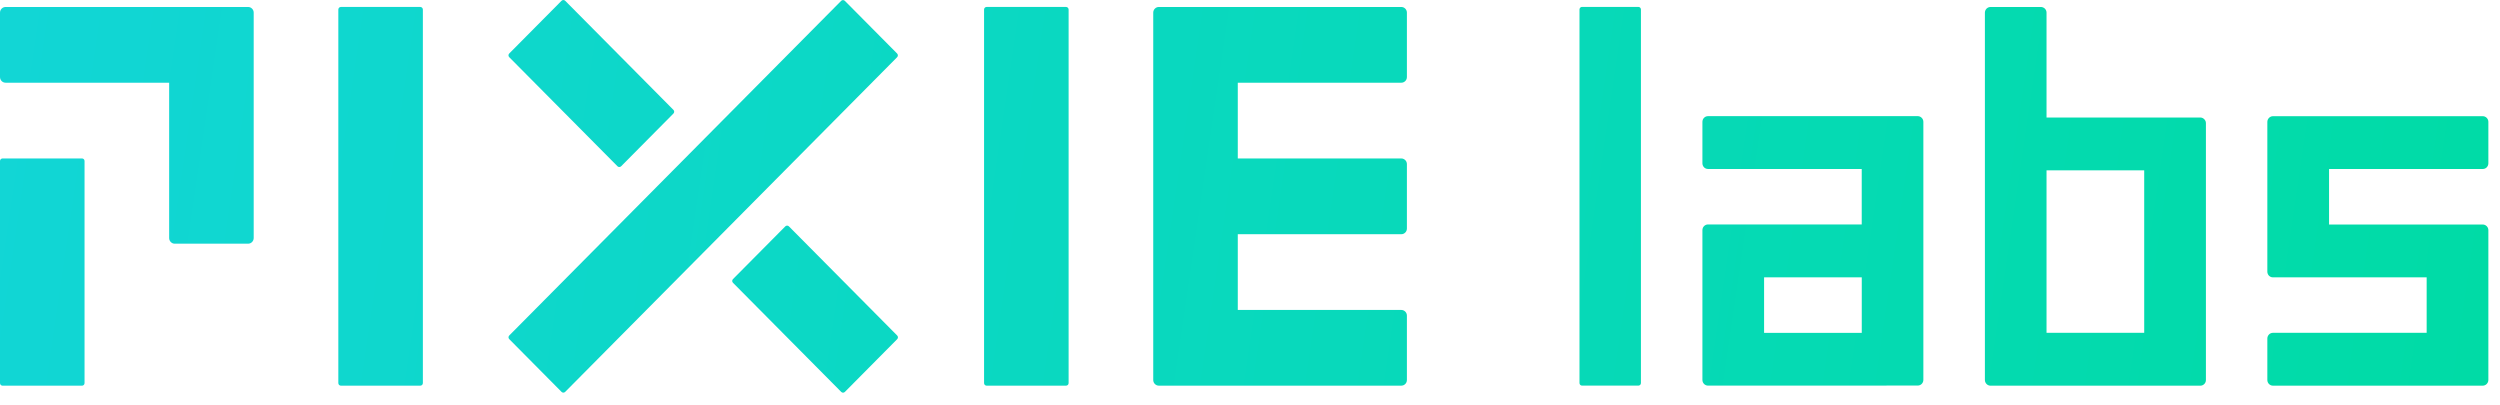
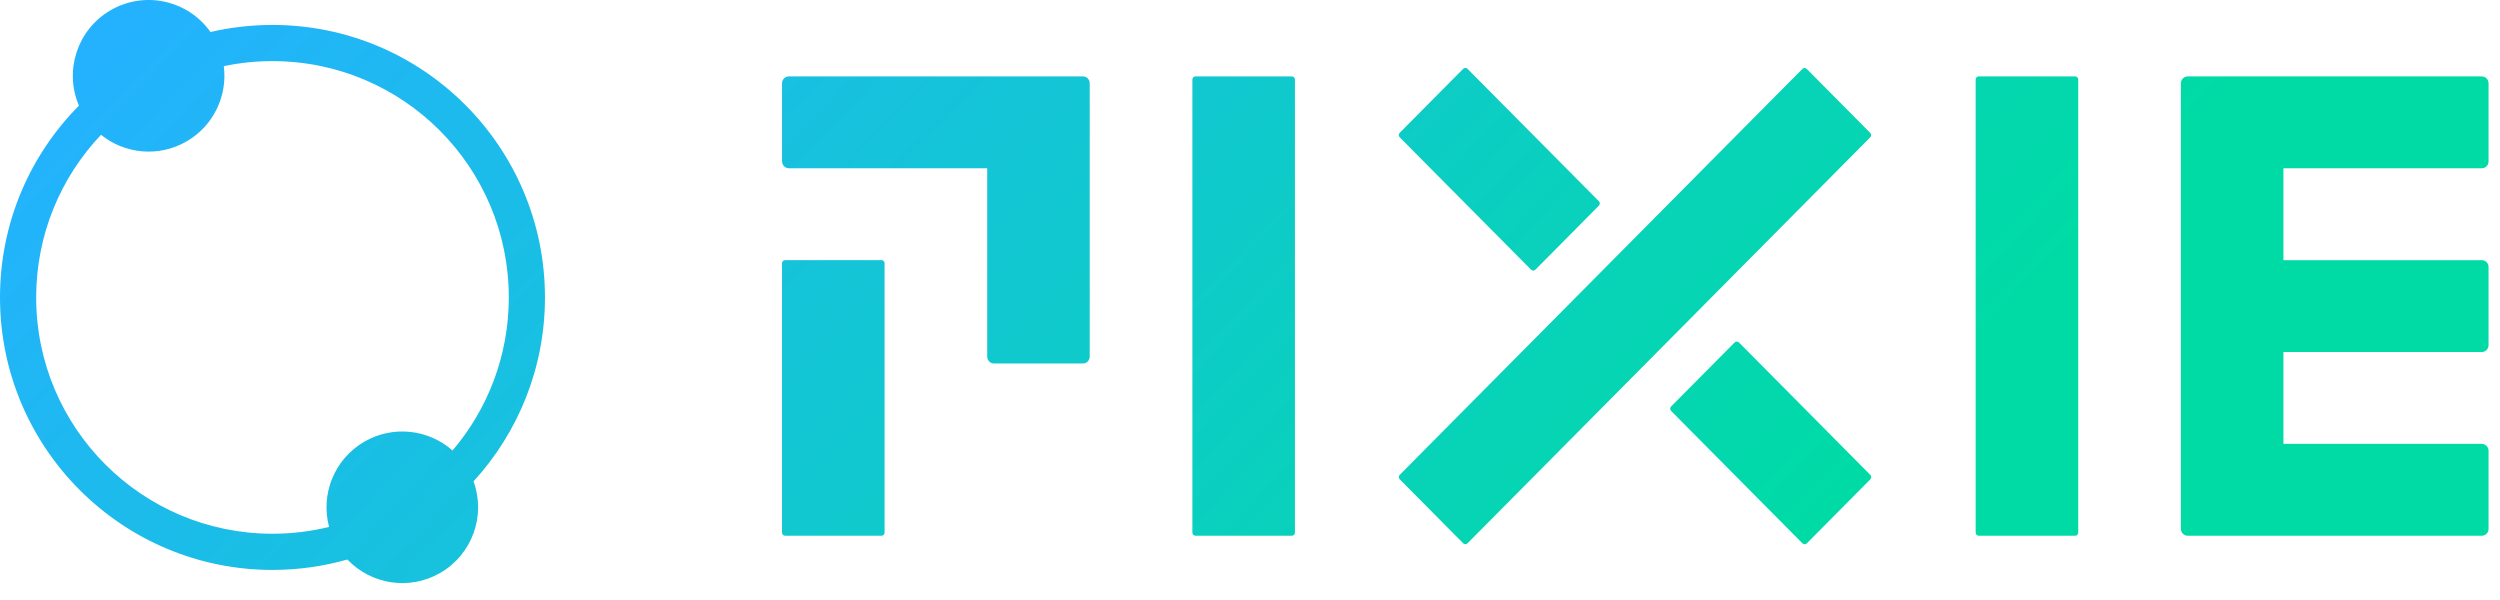
- <svg xmlns="http://www.w3.org/2000/svg" width="142" height="23" viewBox="0 0 142 23" fill="none">
-   <path d="M35.074 9.445C35.131 9.502 35.222 9.502 35.28 9.445L38.251 6.449C38.309 6.392 38.309 6.299 38.251 6.241L32.102 0.043C32.044 -0.014 31.953 -0.014 31.896 0.043L28.924 3.039C28.866 3.097 28.866 3.189 28.924 3.247L35.074 9.445Z" fill="url(#paint0_linear)" />
-   <path d="M50.957 3.041L47.986 0.047C47.928 -0.01 47.837 -0.01 47.779 0.047L28.926 19.055C28.868 19.113 28.868 19.206 28.926 19.263L31.896 22.259C31.953 22.317 32.044 22.317 32.102 22.259L50.957 3.249C51.013 3.192 51.013 3.099 50.957 3.041Z" fill="url(#paint1_linear)" />
-   <path d="M44.811 12.858C44.753 12.8 44.662 12.8 44.605 12.858L41.633 15.853C41.575 15.911 41.575 16.004 41.633 16.062L47.782 22.261C47.84 22.319 47.931 22.319 47.989 22.261L50.96 19.265C51.018 19.208 51.018 19.115 50.96 19.057L44.811 12.858Z" fill="url(#paint2_linear)" />
-   <path d="M79.819 0.491C79.79 0.461 79.754 0.437 79.715 0.42C79.676 0.404 79.635 0.396 79.593 0.396H65.824C65.781 0.396 65.74 0.404 65.701 0.42C65.662 0.437 65.627 0.461 65.597 0.491C65.567 0.521 65.543 0.556 65.528 0.595C65.511 0.634 65.504 0.677 65.504 0.72V21.584C65.504 21.627 65.511 21.668 65.528 21.707C65.545 21.746 65.567 21.781 65.597 21.811C65.627 21.84 65.662 21.864 65.701 21.881C65.74 21.898 65.781 21.905 65.824 21.905H79.593C79.635 21.905 79.676 21.896 79.715 21.881C79.754 21.864 79.79 21.84 79.819 21.811C79.849 21.781 79.873 21.746 79.888 21.707C79.903 21.668 79.912 21.625 79.912 21.584V17.928C79.912 17.886 79.905 17.845 79.888 17.804C79.871 17.763 79.849 17.73 79.819 17.7C79.79 17.67 79.754 17.646 79.715 17.629C79.676 17.613 79.635 17.605 79.593 17.605H70.306V13.303H79.593C79.635 13.303 79.676 13.295 79.715 13.279C79.754 13.262 79.79 13.238 79.819 13.208C79.849 13.178 79.873 13.143 79.888 13.104C79.903 13.065 79.912 13.022 79.912 12.979V9.324C79.912 9.281 79.905 9.24 79.888 9.2C79.871 9.159 79.849 9.125 79.819 9.095C79.79 9.066 79.754 9.042 79.715 9.025C79.676 9.008 79.635 9.001 79.593 9.001H70.306V4.698H79.593C79.635 4.698 79.676 4.691 79.715 4.674C79.754 4.658 79.79 4.633 79.819 4.604C79.849 4.574 79.873 4.539 79.888 4.5C79.905 4.461 79.912 4.418 79.912 4.375V0.72C79.912 0.677 79.905 0.636 79.888 0.595C79.871 0.554 79.849 0.521 79.819 0.491Z" fill="url(#paint3_linear)" />
-   <path d="M14.09 0.396H0.32C0.277 0.396 0.236 0.404 0.197 0.42C0.158 0.437 0.123 0.459 0.093 0.491C0.065 0.519 0.041 0.554 0.024 0.595C0.007 0.636 0 0.675 0 0.718V4.375C0 4.461 0.033 4.542 0.093 4.604C0.152 4.665 0.234 4.698 0.32 4.698H9.608V13.52C9.608 13.563 9.615 13.604 9.632 13.643C9.649 13.682 9.671 13.717 9.701 13.747C9.731 13.777 9.766 13.801 9.805 13.818C9.844 13.834 9.885 13.842 9.928 13.842H14.09C14.176 13.842 14.258 13.808 14.317 13.747C14.377 13.686 14.41 13.604 14.41 13.518V0.718C14.41 0.632 14.377 0.55 14.315 0.489C14.254 0.428 14.176 0.396 14.09 0.396Z" fill="url(#paint4_linear)" />
-   <path d="M4.659 9H0.145C0.065 9 0 9.065 0 9.147V21.76C0 21.842 0.065 21.907 0.145 21.907H4.657C4.737 21.907 4.802 21.842 4.802 21.76V9.147C4.804 9.065 4.739 9 4.659 9Z" fill="url(#paint5_linear)" />
-   <path d="M23.874 0.395H19.362C19.282 0.395 19.217 0.46 19.217 0.542V21.759C19.217 21.841 19.282 21.906 19.362 21.906H23.874C23.954 21.906 24.019 21.841 24.019 21.759V0.542C24.019 0.462 23.954 0.395 23.874 0.395Z" fill="url(#paint6_linear)" />
-   <path d="M60.552 0.395H56.039C55.96 0.395 55.895 0.46 55.895 0.542V21.759C55.895 21.841 55.96 21.906 56.039 21.906H60.552C60.632 21.906 60.697 21.841 60.697 21.759V0.542C60.697 0.462 60.632 0.395 60.552 0.395Z" fill="url(#paint7_linear)" />
-   <path d="M108.929 6.597H97.017C96.974 6.597 96.933 6.605 96.894 6.621C96.855 6.638 96.82 6.66 96.79 6.692C96.76 6.722 96.736 6.757 96.721 6.796C96.707 6.835 96.697 6.878 96.697 6.919V9.275C96.697 9.361 96.731 9.442 96.79 9.504C96.85 9.565 96.931 9.598 97.017 9.598H105.746V12.748H97.017C96.974 12.748 96.933 12.756 96.894 12.773C96.855 12.789 96.82 12.812 96.79 12.843C96.76 12.873 96.736 12.908 96.721 12.947C96.707 12.986 96.697 13.029 96.697 13.07V13.968V15.427V19.225V20.305V21.58C96.697 21.665 96.731 21.747 96.79 21.808C96.85 21.869 96.931 21.903 97.017 21.903H107.153L107.155 21.899H108.927C109.013 21.899 109.095 21.866 109.154 21.805C109.214 21.743 109.247 21.661 109.247 21.576V6.921C109.247 6.835 109.214 6.753 109.152 6.692C109.091 6.631 109.015 6.597 108.929 6.597ZM105.748 18.905H100.2V15.752H105.748V18.905Z" fill="url(#paint8_linear)" />
-   <path d="M93.06 0.392H89.86C89.78 0.392 89.715 0.457 89.715 0.539V21.756C89.715 21.838 89.78 21.903 89.86 21.903H93.06C93.14 21.903 93.205 21.838 93.205 21.756V0.539C93.205 0.457 93.14 0.392 93.06 0.392Z" fill="url(#paint9_linear)" />
-   <path d="M141.019 9.599C141.105 9.599 141.186 9.566 141.246 9.505C141.305 9.443 141.339 9.361 141.339 9.276V6.921C141.339 6.879 141.331 6.838 141.315 6.799C141.298 6.76 141.275 6.724 141.246 6.695C141.216 6.665 141.181 6.641 141.142 6.624C141.103 6.607 141.062 6.6 141.019 6.6H129.107C129.021 6.6 128.941 6.633 128.88 6.695C128.82 6.756 128.785 6.838 128.785 6.923V15.431C128.785 15.517 128.819 15.598 128.878 15.66C128.938 15.721 129.019 15.754 129.105 15.754H130.279H131.967H137.834V18.904H129.105C129.019 18.904 128.938 18.938 128.878 18.999C128.819 19.061 128.785 19.142 128.785 19.228V21.584C128.785 21.627 128.793 21.668 128.809 21.707C128.826 21.746 128.848 21.781 128.878 21.811C128.908 21.841 128.943 21.865 128.982 21.881C129.021 21.898 129.062 21.906 129.105 21.906H141.017C141.103 21.906 141.183 21.872 141.244 21.811C141.303 21.75 141.339 21.668 141.339 21.582V15.429V13.075C141.339 13.032 141.331 12.991 141.315 12.952C141.298 12.913 141.275 12.877 141.246 12.848C141.216 12.818 141.181 12.794 141.142 12.777C141.103 12.761 141.062 12.753 141.019 12.753H138.157H132.29V9.599H141.019Z" fill="url(#paint10_linear)" />
-   <path d="M125.199 6.769C125.169 6.739 125.134 6.715 125.095 6.698C125.056 6.681 125.015 6.674 124.972 6.674H116.243V0.719C116.243 0.676 116.236 0.635 116.219 0.596C116.203 0.557 116.18 0.522 116.151 0.492C116.121 0.463 116.085 0.438 116.046 0.422C116.007 0.405 115.967 0.397 115.924 0.397H113.062C112.976 0.397 112.895 0.431 112.835 0.492C112.776 0.554 112.742 0.635 112.742 0.721V21.583C112.742 21.669 112.776 21.75 112.837 21.812C112.896 21.873 112.978 21.907 113.064 21.907H124.976C125.019 21.907 125.06 21.899 125.099 21.883C125.138 21.866 125.173 21.843 125.203 21.812C125.233 21.782 125.257 21.747 125.272 21.708C125.288 21.669 125.296 21.626 125.296 21.585V20.312V19.229V9.352V8.793V6.996C125.296 6.953 125.288 6.912 125.272 6.873C125.255 6.834 125.229 6.799 125.199 6.769ZM121.791 18.902H116.243V9.675H121.791V18.902Z" fill="url(#paint11_linear)" />
+ <svg xmlns="http://www.w3.org/2000/svg" width="125" height="30" viewBox="0 0 125 30" fill="none">
+   <path fill-rule="evenodd" clip-rule="evenodd" d="M9.326 7.072C10.69 6.285 11.379 4.777 11.191 3.307C11.976 3.142 12.79 3.056 13.624 3.056C20.15 3.056 25.44 8.346 25.44 14.872C25.44 17.791 24.381 20.463 22.627 22.525C21.44 21.475 19.669 21.246 18.221 22.082C16.702 22.959 16.02 24.729 16.454 26.346C15.548 26.569 14.6 26.687 13.624 26.687C7.099 26.687 1.809 21.397 1.809 14.872C1.809 11.721 3.042 8.859 5.051 6.74C6.235 7.695 7.93 7.878 9.326 7.072ZM17.368 27.975C16.178 28.314 14.922 28.496 13.624 28.496C6.1 28.496 0 22.396 0 14.872C0 11.131 1.507 7.743 3.947 5.281C3.2 3.541 3.856 1.479 5.537 0.508C7.247 -0.479 9.408 0.018 10.525 1.601C11.521 1.37 12.558 1.247 13.624 1.247C21.148 1.247 27.248 7.347 27.248 14.872C27.248 18.416 25.895 21.644 23.677 24.067C24.297 25.764 23.629 27.712 22.01 28.646C20.462 29.54 18.546 29.217 17.368 27.975ZM76.552 13.482C76.614 13.543 76.71 13.543 76.772 13.482L79.944 10.283C80.006 10.222 80.006 10.123 79.944 10.061L73.378 3.443C73.317 3.381 73.22 3.381 73.158 3.443L69.985 6.641C69.923 6.703 69.923 6.802 69.985 6.864L76.552 13.482ZM93.511 6.644L90.339 3.447C90.277 3.386 90.181 3.386 90.119 3.447L69.988 23.742C69.926 23.804 69.926 23.904 69.988 23.965L73.159 27.163C73.22 27.225 73.317 27.225 73.378 27.163L93.511 6.865C93.571 6.805 93.571 6.706 93.511 6.644ZM86.73 17.125C86.791 17.063 86.888 17.063 86.95 17.125L93.515 23.745C93.577 23.807 93.577 23.906 93.515 23.968L90.342 27.166C90.28 27.228 90.184 27.228 90.122 27.166L83.556 20.546C83.494 20.484 83.494 20.385 83.556 20.323L86.73 17.125ZM124.087 8.414C124.133 8.414 124.176 8.405 124.218 8.388C124.26 8.37 124.297 8.345 124.329 8.313C124.36 8.281 124.386 8.244 124.402 8.202C124.419 8.161 124.428 8.115 124.428 8.07V4.165C124.428 4.119 124.421 4.076 124.402 4.033C124.385 3.989 124.36 3.954 124.329 3.922C124.297 3.89 124.26 3.864 124.218 3.847C124.176 3.83 124.133 3.821 124.087 3.821H109.385C109.339 3.821 109.296 3.83 109.254 3.847C109.212 3.864 109.175 3.89 109.143 3.922C109.112 3.954 109.086 3.991 109.07 4.033C109.053 4.074 109.044 4.12 109.044 4.165V26.443C109.044 26.489 109.051 26.532 109.07 26.574C109.087 26.616 109.112 26.653 109.143 26.685C109.175 26.716 109.212 26.742 109.254 26.761C109.296 26.778 109.339 26.787 109.385 26.787H124.087C124.133 26.787 124.176 26.777 124.218 26.761C124.26 26.744 124.297 26.718 124.329 26.685C124.36 26.653 124.386 26.616 124.402 26.574C124.418 26.532 124.428 26.486 124.428 26.443V22.54C124.428 22.494 124.421 22.451 124.402 22.407C124.385 22.364 124.36 22.328 124.329 22.297C124.297 22.265 124.26 22.239 124.218 22.221C124.176 22.202 124.133 22.195 124.087 22.195H114.171V17.601H124.087C124.133 17.601 124.176 17.592 124.218 17.575C124.26 17.558 124.297 17.532 124.329 17.5C124.36 17.469 124.386 17.431 124.402 17.39C124.418 17.348 124.428 17.302 124.428 17.256V13.352C124.428 13.306 124.421 13.263 124.402 13.22C124.385 13.177 124.36 13.141 124.329 13.109C124.297 13.078 124.26 13.052 124.218 13.035C124.176 13.017 124.133 13.009 124.087 13.009H114.171V8.414H124.087ZM39.443 3.82H54.147C54.237 3.82 54.321 3.853 54.386 3.919C54.45 3.985 54.486 4.071 54.486 4.163V17.829C54.486 17.921 54.45 18.008 54.387 18.074C54.324 18.138 54.236 18.174 54.145 18.174H49.701C49.655 18.174 49.612 18.166 49.57 18.148C49.529 18.131 49.491 18.105 49.46 18.074C49.428 18.042 49.404 18.005 49.386 17.963C49.369 17.921 49.361 17.878 49.361 17.832V8.412H39.443C39.352 8.412 39.265 8.378 39.202 8.311C39.138 8.245 39.102 8.158 39.102 8.067V4.162C39.102 4.116 39.111 4.074 39.128 4.031C39.145 3.988 39.171 3.951 39.202 3.92C39.233 3.887 39.271 3.863 39.312 3.846C39.354 3.828 39.397 3.82 39.443 3.82ZM44.076 13.006H39.256C39.172 13.006 39.101 13.075 39.101 13.162V26.63C39.101 26.718 39.17 26.787 39.256 26.787H44.074C44.159 26.787 44.229 26.718 44.229 26.63V13.162C44.231 13.076 44.162 13.006 44.076 13.006ZM59.774 3.819H64.592C64.678 3.819 64.747 3.89 64.747 3.975V26.63C64.747 26.718 64.677 26.787 64.592 26.787H59.774C59.688 26.787 59.619 26.718 59.619 26.63V3.975C59.619 3.888 59.689 3.819 59.774 3.819ZM103.756 3.819H98.938C98.853 3.819 98.783 3.888 98.783 3.975V26.63C98.783 26.718 98.852 26.787 98.938 26.787H103.756C103.841 26.787 103.911 26.718 103.911 26.63V3.975C103.911 3.89 103.842 3.819 103.756 3.819Z" fill="url(#paint0_linear)" />
  <defs>
-     <linearGradient id="paint0_linear" x1="-1.571" y1="-0.42" x2="138.429" y2="20.146" gradientUnits="userSpaceOnUse">
-       <stop stop-color="#12D6D6" />
-       <stop offset="1" stop-color="#00DBA6" />
-     </linearGradient>
-     <linearGradient id="paint1_linear" x1="-2.358" y1="4.939" x2="137.642" y2="25.505" gradientUnits="userSpaceOnUse">
-       <stop stop-color="#12D6D6" />
-       <stop offset="1" stop-color="#00DBA6" />
-     </linearGradient>
-     <linearGradient id="paint2_linear" x1="-3.146" y1="10.295" x2="136.854" y2="30.861" gradientUnits="userSpaceOnUse">
-       <stop stop-color="#12D6D6" />
-       <stop offset="1" stop-color="#00DBA6" />
-     </linearGradient>
-     <linearGradient id="paint3_linear" x1="-1.665" y1="0.226" x2="138.335" y2="20.793" gradientUnits="userSpaceOnUse">
-       <stop stop-color="#12D6D6" />
-       <stop offset="1" stop-color="#00DBA6" />
-     </linearGradient>
-     <linearGradient id="paint4_linear" x1="-2.368" y1="5.007" x2="137.632" y2="25.573" gradientUnits="userSpaceOnUse">
-       <stop stop-color="#12D6D6" />
-       <stop offset="1" stop-color="#00DBA6" />
-     </linearGradient>
-     <linearGradient id="paint5_linear" x1="-3.77" y1="14.546" x2="136.23" y2="35.112" gradientUnits="userSpaceOnUse">
-       <stop stop-color="#12D6D6" />
-       <stop offset="1" stop-color="#00DBA6" />
-     </linearGradient>
-     <linearGradient id="paint6_linear" x1="-2.744" y1="7.572" x2="137.256" y2="28.139" gradientUnits="userSpaceOnUse">
-       <stop stop-color="#12D6D6" />
-       <stop offset="1" stop-color="#00DBA6" />
-     </linearGradient>
-     <linearGradient id="paint7_linear" x1="-1.971" y1="2.298" x2="138.029" y2="22.864" gradientUnits="userSpaceOnUse">
-       <stop stop-color="#12D6D6" />
-       <stop offset="1" stop-color="#00DBA6" />
-     </linearGradient>
-     <linearGradient id="paint8_linear" x1="1.051" y1="-0.72" x2="141.051" y2="19.846" gradientUnits="userSpaceOnUse">
-       <stop stop-color="#12D6D6" />
-       <stop offset="1" stop-color="#00DBA6" />
-     </linearGradient>
-     <linearGradient id="paint9_linear" x1="1.254" y1="-2.104" x2="141.254" y2="18.463" gradientUnits="userSpaceOnUse">
-       <stop stop-color="#12D6D6" />
-       <stop offset="1" stop-color="#00DBA6" />
-     </linearGradient>
-     <linearGradient id="paint10_linear" x1="1.73" y1="-5.336" x2="141.73" y2="15.231" gradientUnits="userSpaceOnUse">
-       <stop stop-color="#12D6D6" />
-       <stop offset="1" stop-color="#00DBA6" />
-     </linearGradient>
-     <linearGradient id="paint11_linear" x1="1.74" y1="-5.414" x2="141.74" y2="15.152" gradientUnits="userSpaceOnUse">
-       <stop stop-color="#12D6D6" />
-       <stop offset="1" stop-color="#00DBA6" />
+     <linearGradient id="paint0_linear" x1="66.539" y1="50.99" x2="9.751" y2="-3.274" gradientUnits="userSpaceOnUse">
+       <stop stop-color="#00DBA6" />
+       <stop offset="1" stop-color="#24B2FF" />
    </linearGradient>
  </defs>
</svg>
